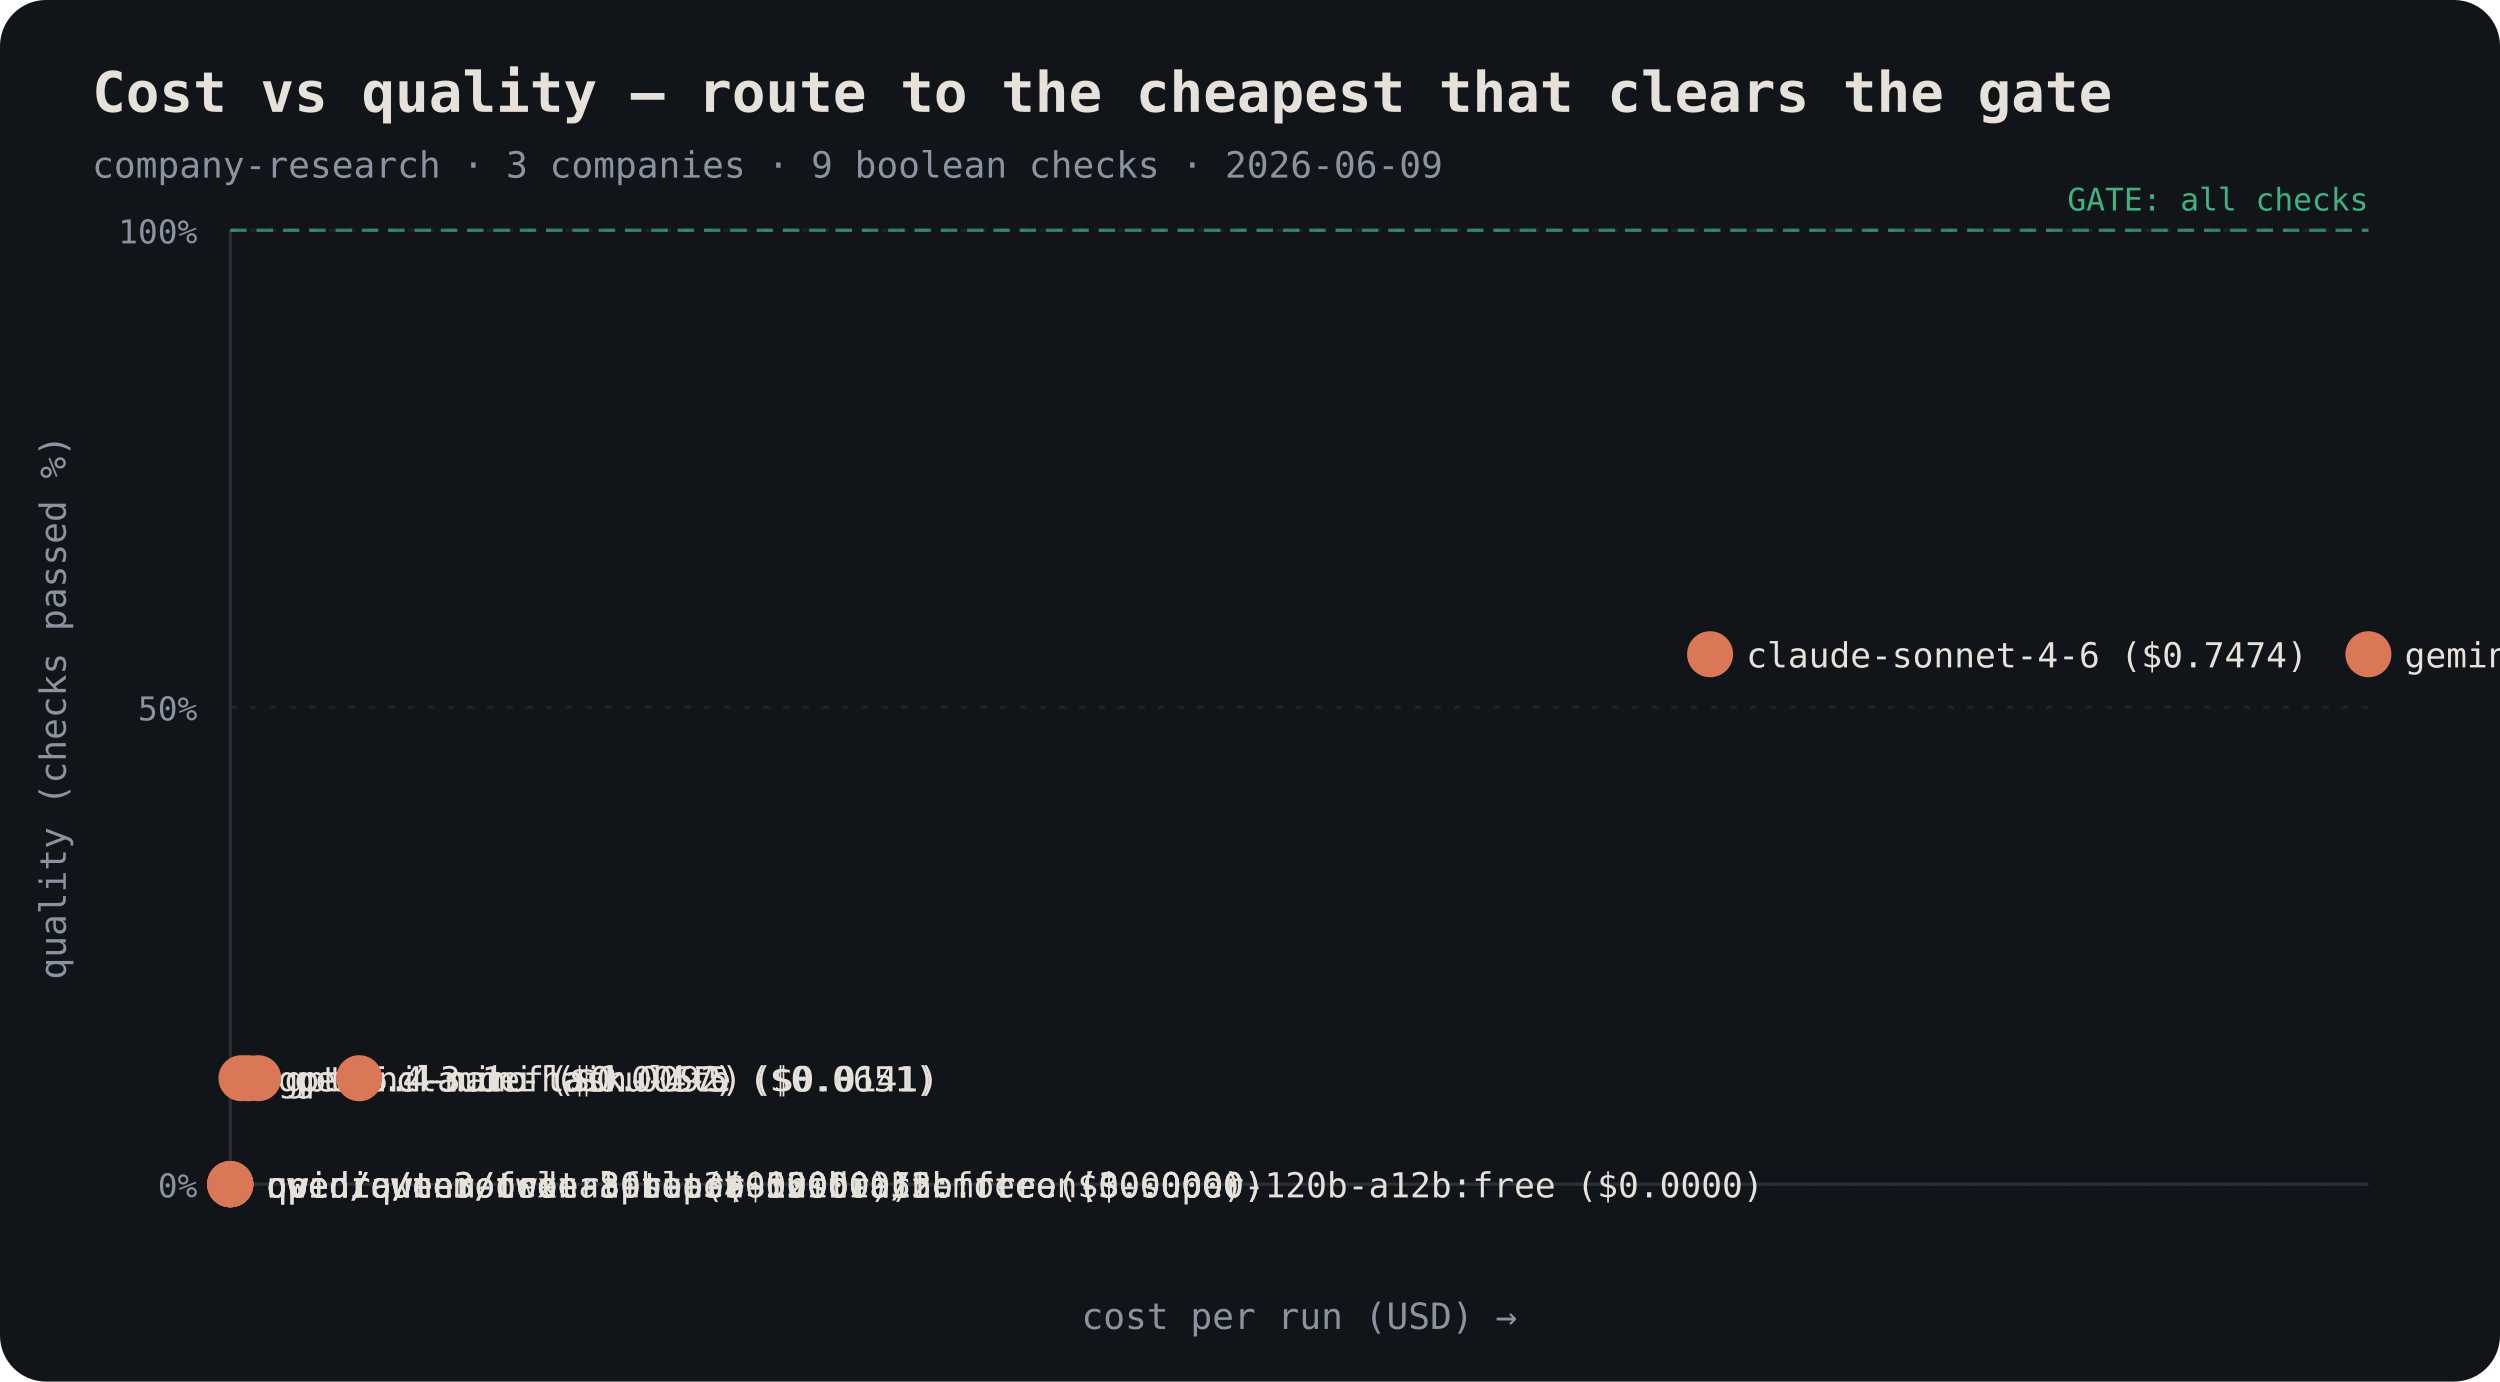
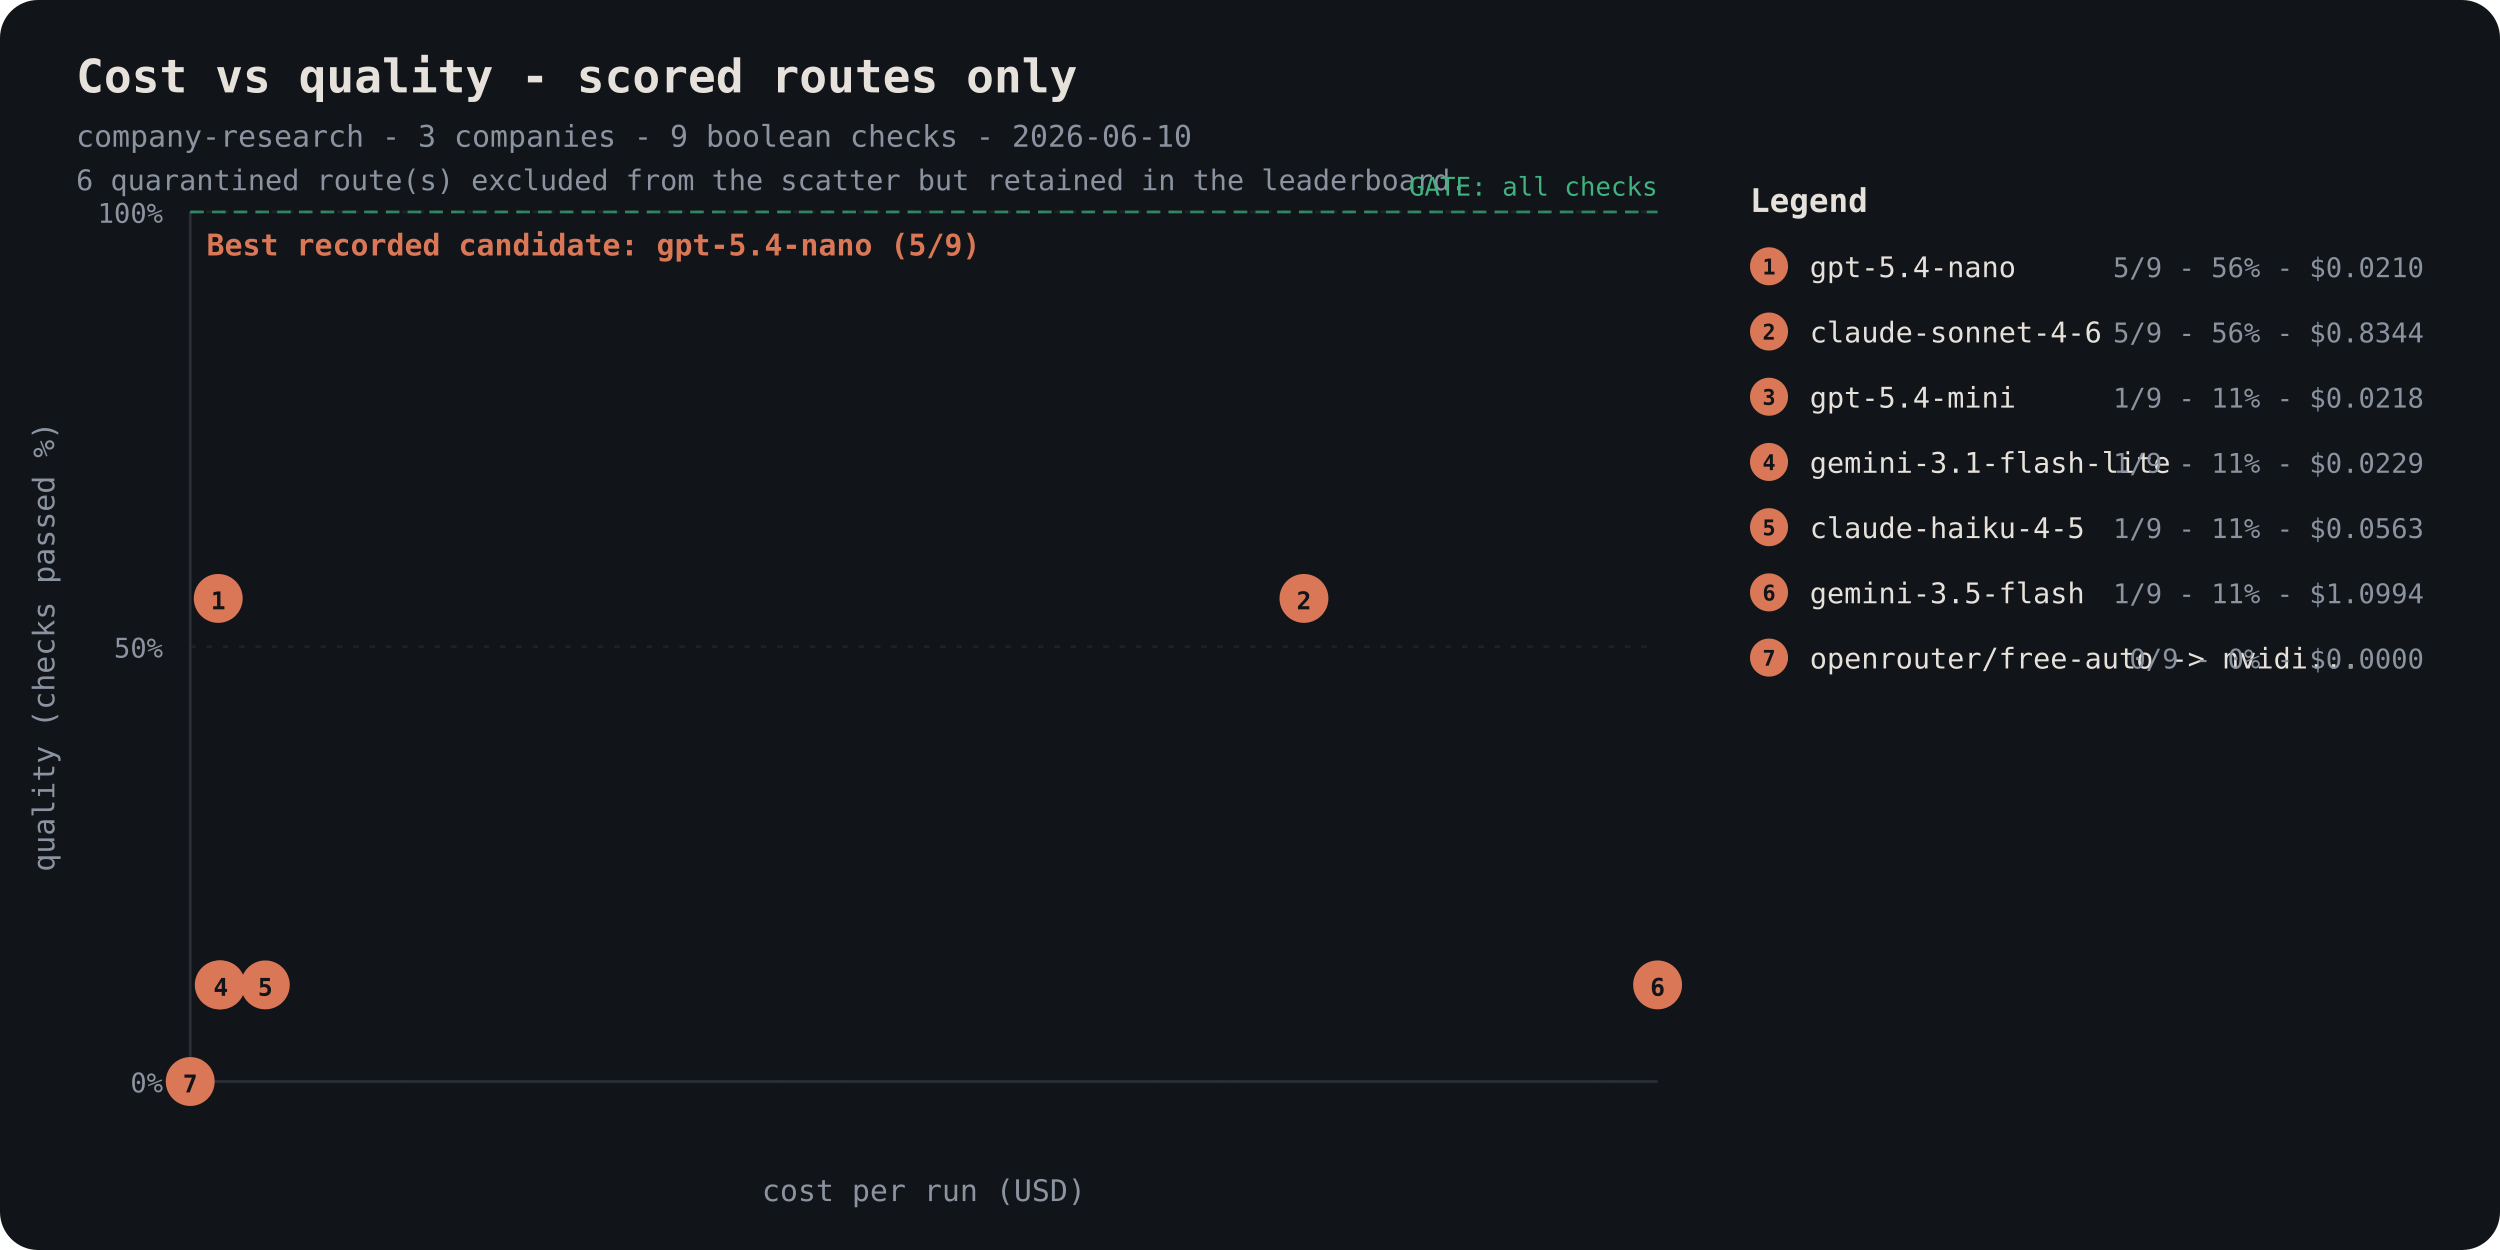
- <svg xmlns="http://www.w3.org/2000/svg" width="760" height="420" viewBox="0 0 760 420" font-family="ui-monospace, 'JetBrains Mono', monospace">
-   <rect width="760" height="420" rx="14" fill="#111418" />
-   <text x="28" y="34" fill="#E6E1DA" font-size="17" font-weight="700">Cost vs quality — route to the cheapest that clears the gate</text>
-   <text x="28" y="54" fill="#8B93A1" font-size="11">company-research · 3 companies · 9 boolean checks · 2026-06-09</text>
-   <line x1="70" y1="70" x2="70" y2="360" stroke="#2A2F37" />
-   <line x1="70" y1="360" x2="720" y2="360" stroke="#2A2F37" />
-   <text x="60" y="364" fill="#8B93A1" font-size="10" text-anchor="end">0%</text>
-   <line x1="70" y1="360" x2="720" y2="360" stroke="#2A2F37" stroke-dasharray="2 4" opacity="0.5" />
-   <text x="60" y="219" fill="#8B93A1" font-size="10" text-anchor="end">50%</text>
-   <line x1="70" y1="215" x2="720" y2="215" stroke="#2A2F37" stroke-dasharray="2 4" opacity="0.5" />
-   <text x="60" y="74" fill="#8B93A1" font-size="10" text-anchor="end">100%</text>
-   <line x1="70" y1="70" x2="720" y2="70" stroke="#2A2F37" stroke-dasharray="2 4" opacity="0.5" />
-   <text x="395" y="404" fill="#8B93A1" font-size="11" text-anchor="middle">cost per run (USD) →</text>
-   <text x="20" y="215" fill="#8B93A1" font-size="11" text-anchor="middle" transform="rotate(-90 20 215)">quality (checks passed %)</text>
-   <line x1="70" y1="70" x2="720" y2="70" stroke="#3FB37F" stroke-dasharray="5 3" opacity="0.7" />
-   <text x="720" y="64" fill="#3FB37F" font-size="9.5" text-anchor="end">GATE: all checks</text>
-   <circle cx="519.867" cy="198.889" r="7" fill="#D97757" />
-   <text x="530.867" y="202.889" fill="#E6E1DA" font-size="10.5">claude-sonnet-4-6 ($0.7474)</text>
-   <circle cx="720" cy="198.889" r="7" fill="#D97757" />
-   <text x="731" y="202.889" fill="#E6E1DA" font-size="10.5">gemini-3.5-flash ($1.0799)</text>
-   <circle cx="73.407" cy="327.778" r="7" fill="#D97757" />
-   <text x="84.407" y="331.778" fill="#E6E1DA" font-size="10.5">gpt-5.4-nano ($0.0057)</text>
-   <circle cx="75.509" cy="327.778" r="7" fill="#D97757" />
-   <text x="86.509" y="331.778" fill="#E6E1DA" font-size="10.5">gpt-5.4-mini ($0.0092)</text>
-   <circle cx="78.5" cy="327.778" r="7" fill="#D97757" />
-   <text x="89.5" y="331.778" fill="#E6E1DA" font-size="10.5">gemini-3.1-flash-lite ($0.0141)</text>
-   <circle cx="109.193" cy="327.778" r="7" fill="#D97757" />
-   <text x="120.193" y="331.778" fill="#E6E1DA" font-size="10.5">claude-haiku-4-5 ($0.0651)</text>
-   <circle cx="70" cy="360" r="7" fill="#D97757" />
-   <text x="81" y="364" fill="#E6E1DA" font-size="10.5">nvidia/nemotron-3-super-120b-a12b:free ($0.0000)</text>
-   <circle cx="70" cy="360" r="7" fill="#D97757" />
-   <text x="81" y="364" fill="#E6E1DA" font-size="10.5">nvidia/nemotron-3-ultra-550b-a55b:free ($0.0000)</text>
-   <circle cx="70" cy="360" r="7" fill="#D97757" />
-   <text x="81" y="364" fill="#E6E1DA" font-size="10.5">qwen/qwen3-coder:free ($0.0000)</text>
-   <circle cx="70" cy="360" r="7" fill="#D97757" />
-   <text x="81" y="364" fill="#E6E1DA" font-size="10.5">openrouter/owl-alpha ($0.0000)</text>
-   <circle cx="70" cy="360" r="7" fill="#D97757" />
-   <text x="81" y="364" fill="#E6E1DA" font-size="10.5">qwen/qwen3-next-80b-a3b-instruct:free ($0.0000)</text>
-   <circle cx="70" cy="360" r="7" fill="#D97757" />
-   <text x="81" y="364" fill="#E6E1DA" font-size="10.5">openrouter/free-auto -&gt; nvidia/nemotron-3-super-120b-a12b:free ($0.0000)</text>
+ <svg xmlns="http://www.w3.org/2000/svg" width="920" height="460" viewBox="0 0 920 460" font-family="ui-monospace, 'JetBrains Mono', monospace">
+   <rect width="920" height="460" rx="14" fill="#111418" />
+   <text x="28" y="34" fill="#E6E1DA" font-size="17" font-weight="700">Cost vs quality - scored routes only</text>
+   <text x="28" y="54" fill="#8B93A1" font-size="11">company-research - 3 companies - 9 boolean checks - 2026-06-10</text>
+   <text x="28" y="70" fill="#8B93A1" font-size="10.5">6 quarantined route(s) excluded from the scatter but retained in the leaderboard.</text>
+   <line x1="70" y1="78" x2="70" y2="398" stroke="#2A2F37" />
+   <line x1="70" y1="398" x2="610" y2="398" stroke="#2A2F37" />
+   <text x="60" y="402" fill="#8B93A1" font-size="10" text-anchor="end">0%</text>
+   <line x1="70" y1="398" x2="610" y2="398" stroke="#2A2F37" stroke-dasharray="2 4" opacity="0.5" />
+   <text x="60" y="242" fill="#8B93A1" font-size="10" text-anchor="end">50%</text>
+   <line x1="70" y1="238" x2="610" y2="238" stroke="#2A2F37" stroke-dasharray="2 4" opacity="0.5" />
+   <text x="60" y="82" fill="#8B93A1" font-size="10" text-anchor="end">100%</text>
+   <line x1="70" y1="78" x2="610" y2="78" stroke="#2A2F37" stroke-dasharray="2 4" opacity="0.5" />
+   <text x="340" y="442" fill="#8B93A1" font-size="11" text-anchor="middle">cost per run (USD)</text>
+   <text x="20" y="238" fill="#8B93A1" font-size="11" text-anchor="middle" transform="rotate(-90 20 238)">quality (checks passed %)</text>
+   <line x1="70" y1="78" x2="610" y2="78" stroke="#3FB37F" stroke-dasharray="5 3" opacity="0.7" />
+   <text x="610" y="72" fill="#3FB37F" font-size="9.5" text-anchor="end">GATE: all checks</text>
+   <circle cx="80.312" cy="220.222" r="9" fill="#D97757" />
+   <text x="80.312" y="224.222" fill="#111418" font-size="9" text-anchor="middle" font-weight="700">1</text>
+   <circle cx="479.857" cy="220.222" r="9" fill="#D97757" />
+   <text x="479.857" y="224.222" fill="#111418" font-size="9" text-anchor="middle" font-weight="700">2</text>
+   <circle cx="80.684" cy="362.444" r="9" fill="#D97757" />
+   <text x="80.684" y="366.444" fill="#111418" font-size="9" text-anchor="middle" font-weight="700">3</text>
+   <circle cx="81.255" cy="362.444" r="9" fill="#D97757" />
+   <text x="81.255" y="366.444" fill="#111418" font-size="9" text-anchor="middle" font-weight="700">4</text>
+   <circle cx="97.631" cy="362.444" r="9" fill="#D97757" />
+   <text x="97.631" y="366.444" fill="#111418" font-size="9" text-anchor="middle" font-weight="700">5</text>
+   <circle cx="610" cy="362.444" r="9" fill="#D97757" />
+   <text x="610" y="366.444" fill="#111418" font-size="9" text-anchor="middle" font-weight="700">6</text>
+   <circle cx="70" cy="398" r="9" fill="#D97757" />
+   <text x="70" y="402" fill="#111418" font-size="9" text-anchor="middle" font-weight="700">7</text>
+   <text x="644" y="78" fill="#E6E1DA" font-size="12" font-weight="700">Legend</text>
+   <circle cx="651" cy="98" r="7" fill="#D97757" />
+   <text x="651" y="101" fill="#111418" font-size="8" text-anchor="middle" font-weight="700">1</text>
+   <text x="666" y="102" fill="#E6E1DA" font-size="10.5">gpt-5.4-nano</text>
+   <text x="892" y="102" fill="#8B93A1" font-size="10" text-anchor="end">5/9 - 56% - $0.0210</text>
+   <circle cx="651" cy="122" r="7" fill="#D97757" />
+   <text x="651" y="125" fill="#111418" font-size="8" text-anchor="middle" font-weight="700">2</text>
+   <text x="666" y="126" fill="#E6E1DA" font-size="10.5">claude-sonnet-4-6</text>
+   <text x="892" y="126" fill="#8B93A1" font-size="10" text-anchor="end">5/9 - 56% - $0.8344</text>
+   <circle cx="651" cy="146" r="7" fill="#D97757" />
+   <text x="651" y="149" fill="#111418" font-size="8" text-anchor="middle" font-weight="700">3</text>
+   <text x="666" y="150" fill="#E6E1DA" font-size="10.5">gpt-5.4-mini</text>
+   <text x="892" y="150" fill="#8B93A1" font-size="10" text-anchor="end">1/9 - 11% - $0.0218</text>
+   <circle cx="651" cy="170" r="7" fill="#D97757" />
+   <text x="651" y="173" fill="#111418" font-size="8" text-anchor="middle" font-weight="700">4</text>
+   <text x="666" y="174" fill="#E6E1DA" font-size="10.5">gemini-3.1-flash-lite</text>
+   <text x="892" y="174" fill="#8B93A1" font-size="10" text-anchor="end">1/9 - 11% - $0.0229</text>
+   <circle cx="651" cy="194" r="7" fill="#D97757" />
+   <text x="651" y="197" fill="#111418" font-size="8" text-anchor="middle" font-weight="700">5</text>
+   <text x="666" y="198" fill="#E6E1DA" font-size="10.5">claude-haiku-4-5</text>
+   <text x="892" y="198" fill="#8B93A1" font-size="10" text-anchor="end">1/9 - 11% - $0.0563</text>
+   <circle cx="651" cy="218" r="7" fill="#D97757" />
+   <text x="651" y="221" fill="#111418" font-size="8" text-anchor="middle" font-weight="700">6</text>
+   <text x="666" y="222" fill="#E6E1DA" font-size="10.5">gemini-3.5-flash</text>
+   <text x="892" y="222" fill="#8B93A1" font-size="10" text-anchor="end">1/9 - 11% - $1.0994</text>
+   <circle cx="651" cy="242" r="7" fill="#D97757" />
+   <text x="651" y="245" fill="#111418" font-size="8" text-anchor="middle" font-weight="700">7</text>
+   <text x="666" y="246" fill="#E6E1DA" font-size="10.5">openrouter/free-auto -&gt; nvidi...</text>
+   <text x="892" y="246" fill="#8B93A1" font-size="10" text-anchor="end">0/9 - 0% - $0.0000</text>
+   <text x="76" y="94" fill="#D97757" font-size="11" font-weight="700">Best recorded candidate: gpt-5.4-nano (5/9)</text>
</svg>
